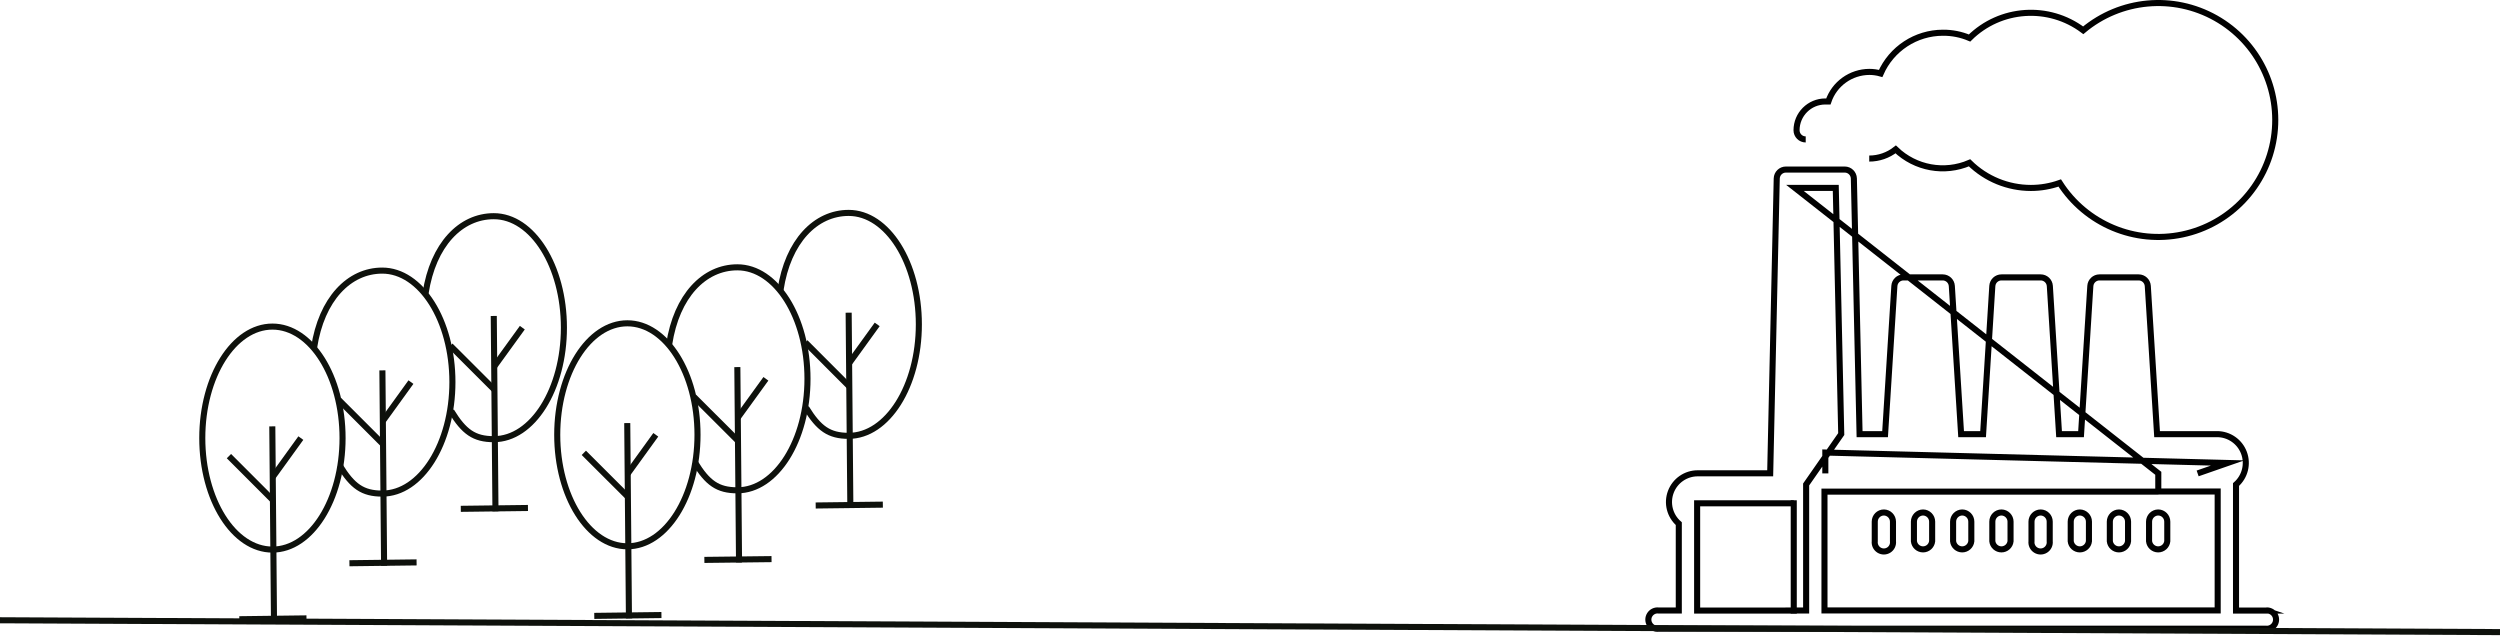
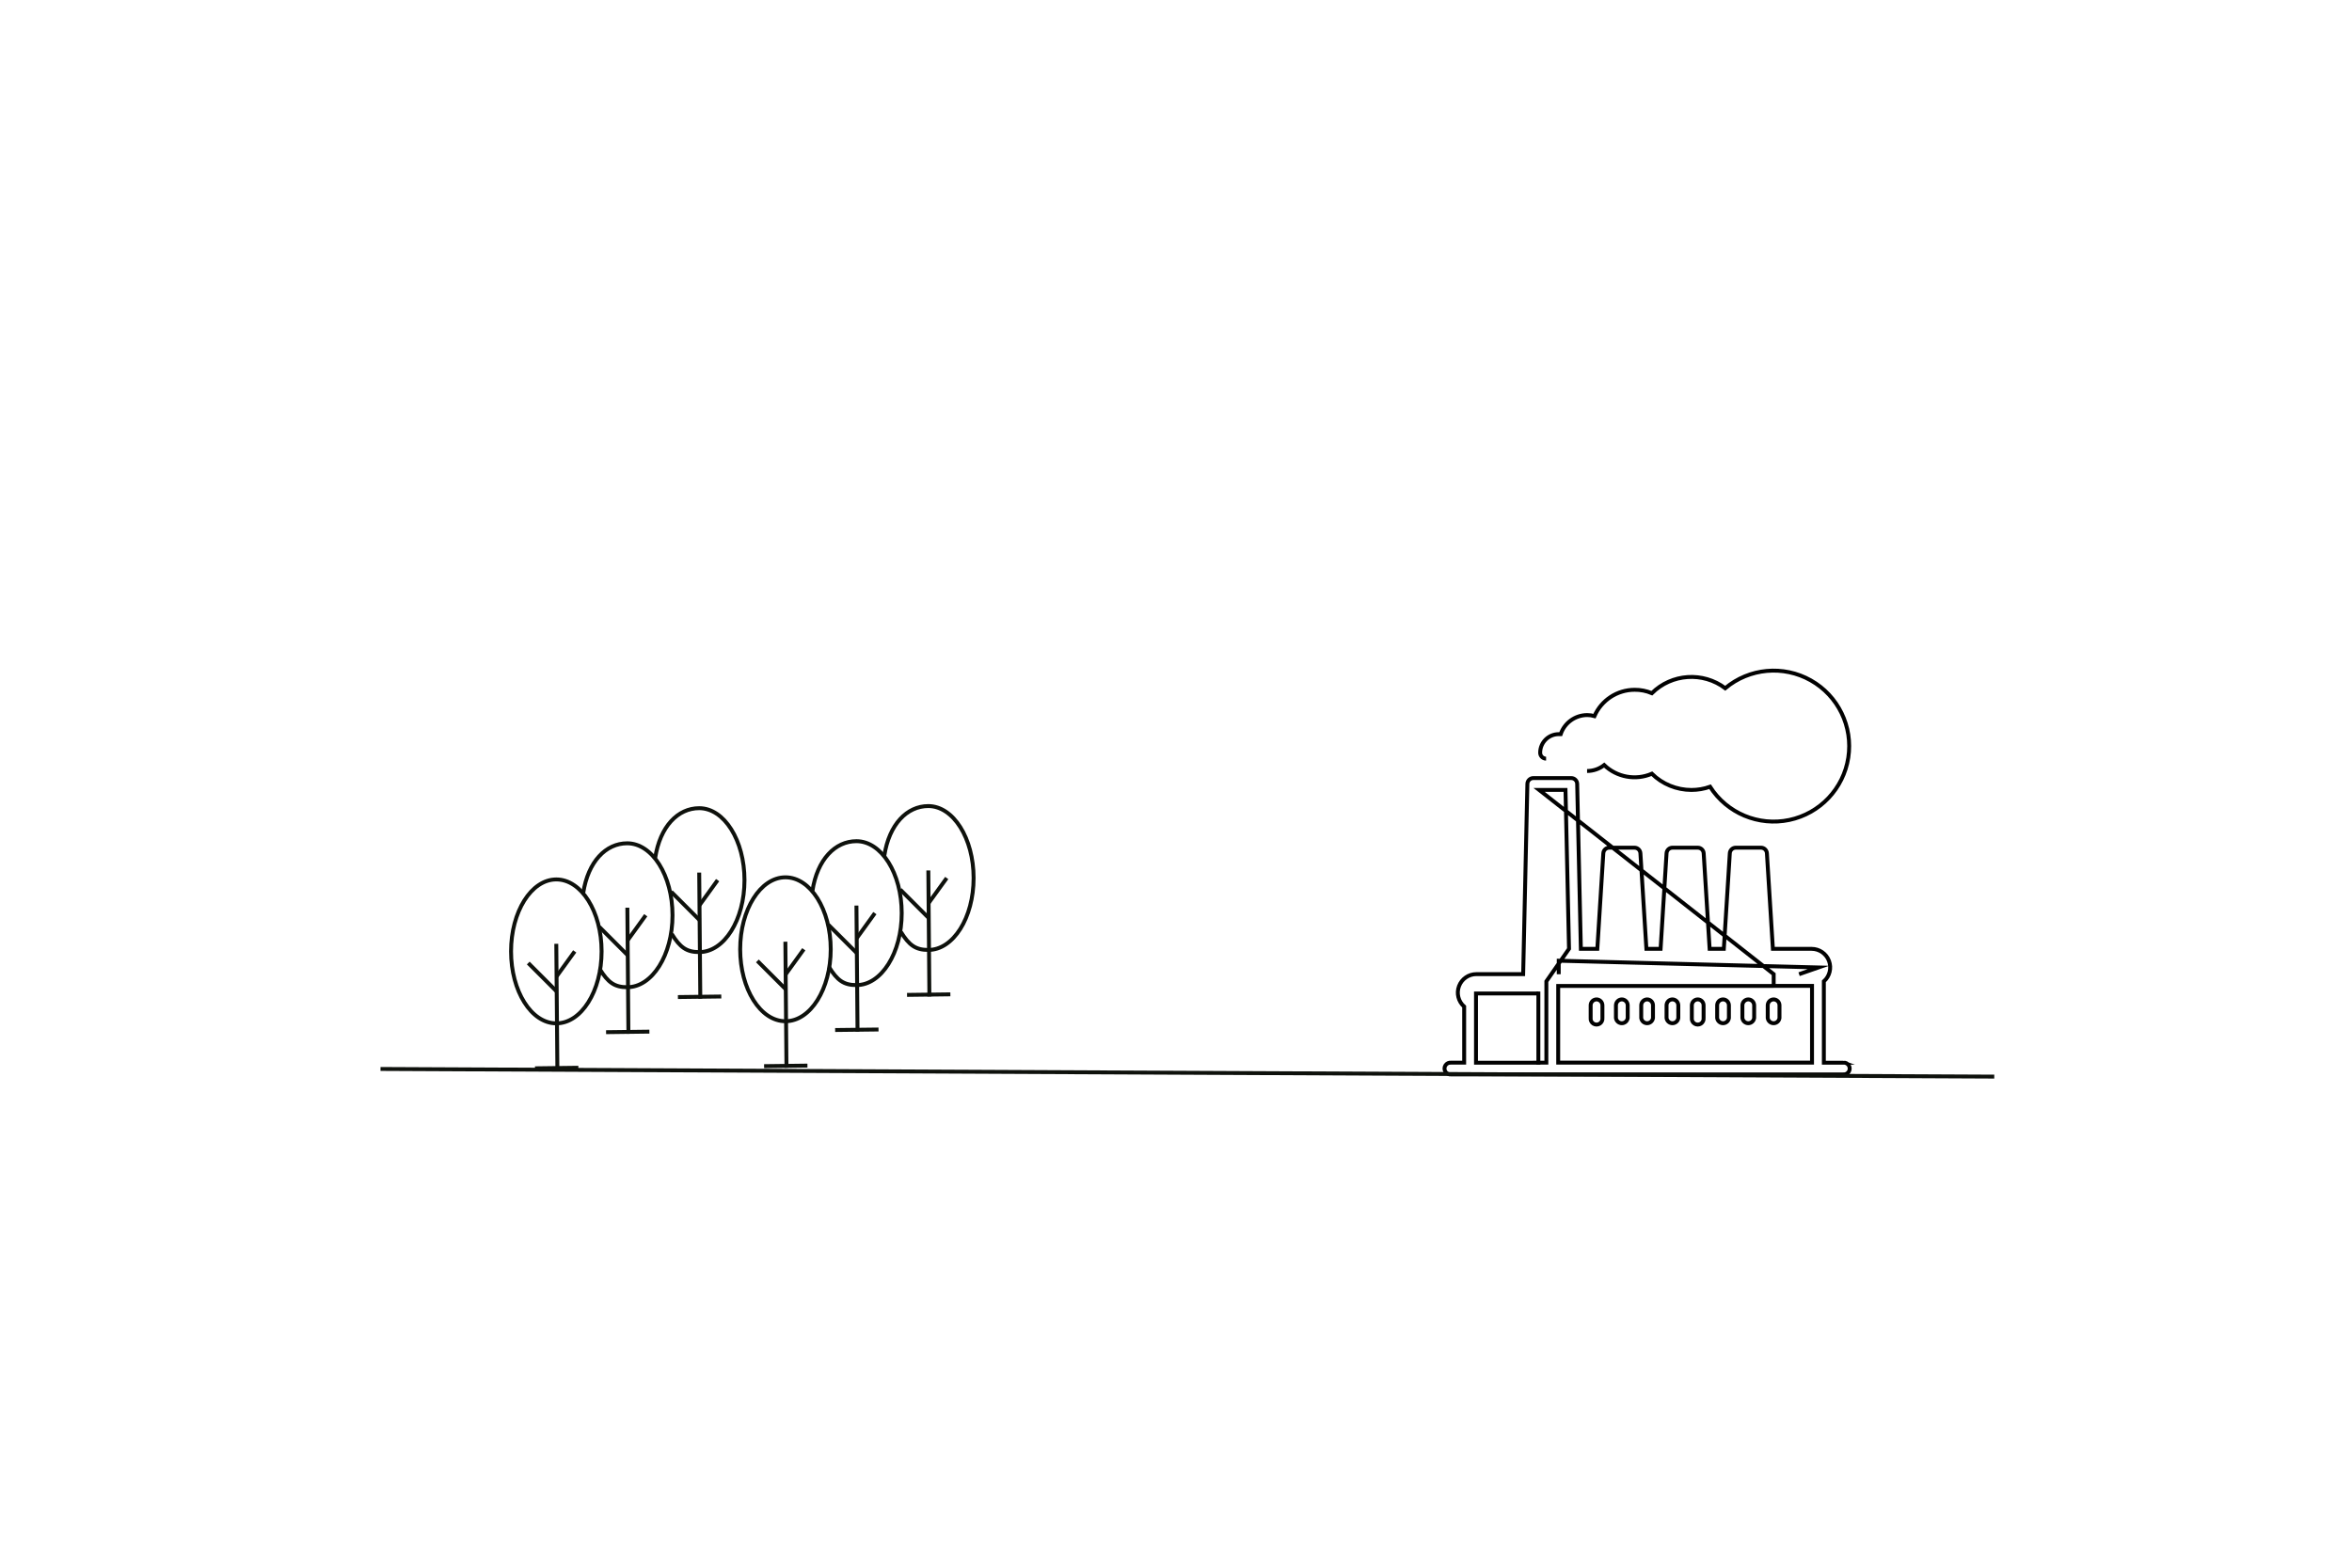
- <svg xmlns="http://www.w3.org/2000/svg" id="Layer_1" data-name="Layer 1" viewBox="0 0 411.68 104.59">
+ <svg xmlns="http://www.w3.org/2000/svg" id="Layer_1" data-name="Layer 1" viewBox="0 0 600 400">
  <defs>
    <style>.cls-1,.cls-2{fill:none;stroke-miterlimit:10;}.cls-1{stroke:#0e110c;}.cls-2{stroke:#010101;}</style>
  </defs>
-   <line class="cls-1" x1="44.84" y1="70.21" x2="45.12" y2="102.38" />
-   <line class="cls-1" x1="44.93" y1="78.52" x2="49.54" y2="72.14" />
-   <line class="cls-1" x1="44.98" y1="82.4" x2="37.7" y2="75.11" />
-   <ellipse class="cls-1" cx="44.86" cy="72.14" rx="11.55" ry="18.36" />
-   <line class="cls-1" x1="39.41" y1="101.97" x2="50.47" y2="101.83" />
-   <line class="cls-1" x1="62.97" y1="60.99" x2="63.25" y2="93.16" />
-   <line class="cls-1" x1="63.06" y1="69.3" x2="67.67" y2="62.92" />
-   <line class="cls-1" x1="63.11" y1="73.18" x2="55.82" y2="65.89" />
-   <path class="cls-1" d="M153,247.26c2.1,3.43,3.78,4.63,7,4.63,6.38,0,11.56-8.22,11.56-18.36s-5.18-18.36-11.56-18.36c-5.43,0-10,4.66-11.22,12.69" transform="translate(-97.06 -170.61)" />
-   <line class="cls-1" x1="57.54" y1="92.75" x2="68.6" y2="92.61" />
-   <line class="cls-1" x1="81.31" y1="52.03" x2="81.59" y2="84.2" />
-   <line class="cls-1" x1="81.39" y1="60.34" x2="86.01" y2="53.96" />
-   <line class="cls-1" x1="81.45" y1="64.21" x2="74.16" y2="56.93" />
-   <path class="cls-1" d="M171.37,238.3c2.1,3.43,3.77,4.63,7,4.63,6.38,0,11.55-8.22,11.55-18.36s-5.17-18.36-11.55-18.36c-5.44,0-10,4.66-11.23,12.69" transform="translate(-97.06 -170.61)" />
-   <line class="cls-1" x1="75.88" y1="83.79" x2="86.94" y2="83.65" />
-   <line class="cls-1" x1="103.29" y1="69.67" x2="103.57" y2="101.83" />
-   <line class="cls-1" x1="103.38" y1="77.98" x2="107.99" y2="71.6" />
-   <line class="cls-1" x1="103.43" y1="81.85" x2="96.14" y2="74.57" />
-   <ellipse class="cls-1" cx="103.31" cy="71.6" rx="11.55" ry="18.36" />
-   <line class="cls-1" x1="97.86" y1="101.42" x2="108.92" y2="101.28" />
-   <line class="cls-1" x1="121.42" y1="60.45" x2="121.7" y2="92.62" />
-   <line class="cls-1" x1="121.5" y1="68.76" x2="126.12" y2="62.38" />
-   <line class="cls-1" x1="121.56" y1="72.63" x2="114.27" y2="65.35" />
-   <path class="cls-1" d="M211.48,246.72c2.1,3.43,3.77,4.63,7,4.63,6.38,0,11.55-8.22,11.55-18.36s-5.17-18.36-11.55-18.36c-5.44,0-10,4.66-11.23,12.69" transform="translate(-97.06 -170.61)" />
-   <line class="cls-1" x1="115.99" y1="92.2" x2="127.05" y2="92.07" />
-   <line class="cls-1" x1="139.75" y1="51.49" x2="140.03" y2="83.65" />
-   <line class="cls-1" x1="139.84" y1="59.8" x2="144.45" y2="53.42" />
-   <line class="cls-1" x1="139.89" y1="63.67" x2="132.61" y2="56.38" />
-   <path class="cls-1" d="M229.81,237.76c2.1,3.42,3.78,4.62,7,4.62,6.38,0,11.56-8.22,11.56-18.35s-5.18-18.36-11.56-18.36c-5.43,0-10,4.65-11.22,12.68" transform="translate(-97.06 -170.61)" />
-   <line class="cls-1" x1="134.32" y1="83.24" x2="145.38" y2="83.1" />
-   <path class="cls-2" d="M470.21,271.15h-4.94V250.4a4.74,4.74,0,0,0-3.13-8.3h-9.87l-1.53-24.4a1.51,1.51,0,0,0-1.5-1.41h-6.46a1.51,1.51,0,0,0-1.5,1.41l-1.53,24.4h-3.62l-1.52-24.4a1.51,1.51,0,0,0-1.51-1.41h-6.45a1.51,1.51,0,0,0-1.51,1.41l-1.52,24.4H420l-1.53-24.4a1.51,1.51,0,0,0-1.5-1.41h-6.46a1.51,1.51,0,0,0-1.5,1.41l-1.53,24.4h-4.2L402.34,200a1.51,1.51,0,0,0-1.51-1.47h-9.68a1.51,1.51,0,0,0-1.51,1.47l-1.08,48.55H376.63a4.73,4.73,0,0,0-3.12,8.29v14.3h-3.33a1.51,1.51,0,1,0,0,3h100a1.51,1.51,0,1,0,0-3Zm-78.16,0H376.53V253.49h.14m-.14,0h15.91m-1.36,17.65,3.4,0,0-20.75,5.78-8.3-.9-40.54-6.73,0,59.84,47,0,3h9.78v19.58H397.5V251.57h55m6.45-3,4.94-1.72-66.25-1.72,0,3.44" transform="translate(-97.06 -170.61)" />
-   <path class="cls-2" d="M400.76,189.31" transform="translate(-97.06 -170.61)" />
-   <path class="cls-2" d="M400,190.56" transform="translate(-97.06 -170.61)" />
-   <path class="cls-2" d="M398.48,190.52" transform="translate(-97.06 -170.61)" />
-   <path class="cls-2" d="M395.89,192" transform="translate(-97.06 -170.61)" />
-   <path class="cls-2" d="M404.87,196.72a7.05,7.05,0,0,0,4.36-1.51,11.17,11.17,0,0,0,12.16,2.21,14.42,14.42,0,0,0,10.1,4.14,14.21,14.21,0,0,0,4.75-.82,19.26,19.26,0,1,0,3.87-25.14,14.35,14.35,0,0,0-18.72,1.27A11,11,0,0,0,417,176a11.21,11.21,0,0,0-10.25,6.71,6.78,6.78,0,0,0-1.85-.26,7.16,7.16,0,0,0-6.76,4.87l-.5,0a4.74,4.74,0,0,0-4.74,4.74,1.51,1.51,0,0,0,1.51,1.51" transform="translate(-97.06 -170.61)" />
-   <path class="cls-2" d="M404.87,193.7" transform="translate(-97.06 -170.61)" />
-   <path class="cls-2" d="M410.49,192.11" transform="translate(-97.06 -170.61)" />
-   <path class="cls-2" d="M417,195.31" transform="translate(-97.06 -170.61)" />
-   <path class="cls-2" d="M421,194.25" transform="translate(-97.06 -170.61)" />
-   <path class="cls-2" d="M431.49,198.54" transform="translate(-97.06 -170.61)" />
-   <path class="cls-2" d="M436.25,197.49" transform="translate(-97.06 -170.61)" />
-   <path class="cls-2" d="M452.46,206.61" transform="translate(-97.06 -170.61)" />
-   <path class="cls-2" d="M452.46,174.13" transform="translate(-97.06 -170.61)" />
-   <path class="cls-2" d="M441.2,178.68" transform="translate(-97.06 -170.61)" />
-   <path class="cls-2" d="M439.14,178.71" transform="translate(-97.06 -170.61)" />
-   <path class="cls-2" d="M431.49,175.74" transform="translate(-97.06 -170.61)" />
-   <path class="cls-2" d="M407.29,255a1.51,1.51,0,0,0-1.51,1.51v3.23a1.51,1.51,0,1,0,3,0v-3.23A1.52,1.52,0,0,0,407.29,255Z" transform="translate(-97.06 -170.61)" />
-   <path class="cls-2" d="M413.74,255a1.52,1.52,0,0,0-1.51,1.51v3.23a1.51,1.51,0,0,0,3,0v-3.23A1.52,1.52,0,0,0,413.74,255Z" transform="translate(-97.06 -170.61)" />
-   <path class="cls-2" d="M420.19,255a1.52,1.52,0,0,0-1.51,1.51v3.23a1.51,1.51,0,0,0,3,0v-3.23A1.51,1.51,0,0,0,420.19,255Z" transform="translate(-97.06 -170.61)" />
-   <path class="cls-2" d="M426.65,255a1.51,1.51,0,0,0-1.51,1.51v3.23a1.51,1.51,0,0,0,3,0v-3.23A1.52,1.52,0,0,0,426.65,255Z" transform="translate(-97.06 -170.61)" />
-   <path class="cls-2" d="M433.1,255a1.52,1.52,0,0,0-1.51,1.51v3.23a1.51,1.51,0,1,0,3,0v-3.23A1.51,1.51,0,0,0,433.1,255Z" transform="translate(-97.06 -170.61)" />
-   <path class="cls-2" d="M439.56,255a1.51,1.51,0,0,0-1.51,1.51v3.23a1.51,1.51,0,0,0,3,0v-3.23A1.52,1.52,0,0,0,439.56,255Z" transform="translate(-97.06 -170.61)" />
-   <path class="cls-2" d="M446,255a1.52,1.52,0,0,0-1.51,1.51v3.23a1.51,1.51,0,0,0,3,0v-3.23A1.52,1.52,0,0,0,446,255Z" transform="translate(-97.06 -170.61)" />
-   <path class="cls-2" d="M452.46,255a1.52,1.52,0,0,0-1.51,1.51v3.23a1.51,1.51,0,0,0,3,0v-3.23A1.51,1.51,0,0,0,452.46,255Z" transform="translate(-97.06 -170.61)" />
-   <line class="cls-2" x1="295.38" y1="82.38" x2="295.38" y2="101.04" />
-   <line class="cls-1" y1="102.14" x2="411.68" y2="104.09" />
+   <line class="cls-1" x1="141.91" y1="240.82" x2="142.19" y2="272.99" />
+   <line class="cls-1" x1="141.99" y1="249.13" x2="146.61" y2="242.75" />
+   <line class="cls-1" x1="142.05" y1="253.01" x2="134.76" y2="245.72" />
+   <ellipse class="cls-1" cx="141.92" cy="242.75" rx="11.55" ry="18.36" />
+   <line class="cls-1" x1="136.48" y1="272.58" x2="147.54" y2="272.44" />
+   <line class="cls-1" x1="160.04" y1="231.6" x2="160.31" y2="263.77" />
+   <line class="cls-1" x1="160.12" y1="239.91" x2="164.73" y2="233.53" />
+   <line class="cls-1" x1="160.18" y1="243.79" x2="152.89" y2="236.5" />
+   <path class="cls-1" d="M153,247.26c2.1,3.43,3.78,4.63,7,4.63,6.38,0,11.56-8.22,11.56-18.36s-5.18-18.36-11.56-18.36c-5.43,0-10,4.66-11.22,12.69" />
+   <line class="cls-1" x1="154.61" y1="263.36" x2="165.66" y2="263.22" />
+   <line class="cls-1" x1="178.37" y1="222.64" x2="178.65" y2="254.81" />
+   <line class="cls-1" x1="178.46" y1="230.95" x2="183.07" y2="224.57" />
+   <line class="cls-1" x1="178.51" y1="234.82" x2="171.22" y2="227.54" />
+   <path class="cls-1" d="M171.37,238.3c2.1,3.43,3.77,4.63,7,4.63,6.38,0,11.55-8.22,11.55-18.36s-5.17-18.36-11.55-18.36c-5.44,0-10,4.66-11.23,12.69" />
+   <line class="cls-1" x1="172.94" y1="254.4" x2="184" y2="254.26" />
+   <line class="cls-1" x1="200.35" y1="240.28" x2="200.63" y2="272.44" />
+   <line class="cls-1" x1="200.44" y1="248.59" x2="205.05" y2="242.21" />
+   <line class="cls-1" x1="200.49" y1="252.46" x2="193.21" y2="245.18" />
+   <ellipse class="cls-1" cx="200.37" cy="242.21" rx="11.55" ry="18.36" />
+   <line class="cls-1" x1="194.92" y1="272.03" x2="205.98" y2="271.89" />
+   <line class="cls-1" x1="218.48" y1="231.06" x2="218.76" y2="263.22" />
+   <line class="cls-1" x1="218.57" y1="239.37" x2="223.18" y2="232.99" />
+   <line class="cls-1" x1="218.62" y1="243.24" x2="211.33" y2="235.96" />
+   <path class="cls-1" d="M211.48,246.72c2.1,3.43,3.77,4.63,7,4.63,6.38,0,11.55-8.22,11.55-18.36s-5.17-18.36-11.55-18.36c-5.44,0-10,4.66-11.23,12.69" />
+   <line class="cls-1" x1="213.05" y1="262.81" x2="224.11" y2="262.68" />
+   <line class="cls-1" x1="236.82" y1="222.1" x2="237.09" y2="254.26" />
+   <line class="cls-1" x1="236.9" y1="230.41" x2="241.51" y2="224.03" />
+   <line class="cls-1" x1="236.96" y1="234.28" x2="229.67" y2="226.99" />
+   <path class="cls-1" d="M229.81,237.76c2.1,3.42,3.78,4.62,7,4.62,6.38,0,11.56-8.22,11.56-18.35s-5.18-18.36-11.56-18.36c-5.43,0-10,4.65-11.22,12.68" />
+   <line class="cls-1" x1="231.39" y1="253.85" x2="242.44" y2="253.71" />
+   <path class="cls-2" d="M470.21,271.15h-4.94V250.4a4.74,4.74,0,0,0-3.13-8.3h-9.87l-1.53-24.4a1.51,1.51,0,0,0-1.5-1.41h-6.46a1.51,1.51,0,0,0-1.5,1.41l-1.53,24.4h-3.62l-1.52-24.4a1.51,1.51,0,0,0-1.51-1.41h-6.45a1.51,1.51,0,0,0-1.51,1.41l-1.52,24.4H420l-1.53-24.4a1.51,1.51,0,0,0-1.5-1.41h-6.46a1.51,1.51,0,0,0-1.5,1.41l-1.53,24.4h-4.2L402.34,200a1.51,1.51,0,0,0-1.51-1.47h-9.68a1.51,1.51,0,0,0-1.51,1.47l-1.08,48.55H376.63a4.73,4.73,0,0,0-3.12,8.29v14.3h-3.33a1.51,1.51,0,1,0,0,3h100a1.51,1.51,0,1,0,0-3Zm-78.16,0H376.53V253.49h.14m-.14,0h15.91m-1.36,17.65,3.4,0,0-20.75,5.78-8.3-.9-40.54-6.73,0,59.84,47,0,3h9.78v19.58H397.5V251.57h55m6.45-3,4.94-1.72-66.25-1.72,0,3.44" />
+   <path class="cls-2" d="M404.87,196.72a7.05,7.05,0,0,0,4.36-1.51,11.17,11.17,0,0,0,12.16,2.21,14.42,14.42,0,0,0,10.1,4.14,14.21,14.21,0,0,0,4.75-.82,19.26,19.26,0,1,0,3.87-25.14,14.35,14.35,0,0,0-18.72,1.27A11,11,0,0,0,417,176a11.21,11.21,0,0,0-10.25,6.71,6.78,6.78,0,0,0-1.85-.26,7.16,7.16,0,0,0-6.76,4.87l-.5,0a4.74,4.74,0,0,0-4.74,4.74,1.51,1.51,0,0,0,1.51,1.51" />
+   <path class="cls-2" d="M407.29,255a1.51,1.51,0,0,0-1.51,1.51v3.23a1.51,1.51,0,1,0,3,0v-3.23A1.52,1.52,0,0,0,407.29,255Z" />
+   <path class="cls-2" d="M413.74,255a1.52,1.52,0,0,0-1.51,1.51v3.23a1.51,1.51,0,0,0,3,0v-3.23A1.52,1.52,0,0,0,413.74,255Z" />
+   <path class="cls-2" d="M420.19,255a1.52,1.52,0,0,0-1.51,1.51v3.23a1.51,1.51,0,0,0,3,0v-3.23A1.51,1.51,0,0,0,420.19,255Z" />
+   <path class="cls-2" d="M426.65,255a1.51,1.51,0,0,0-1.51,1.51v3.23a1.51,1.51,0,0,0,3,0v-3.23A1.52,1.52,0,0,0,426.65,255Z" />
+   <path class="cls-2" d="M433.1,255a1.52,1.52,0,0,0-1.51,1.51v3.23a1.51,1.51,0,1,0,3,0v-3.23A1.51,1.51,0,0,0,433.1,255Z" />
+   <path class="cls-2" d="M439.56,255a1.51,1.51,0,0,0-1.51,1.51v3.23a1.51,1.51,0,0,0,3,0v-3.23A1.52,1.52,0,0,0,439.56,255Z" />
+   <path class="cls-2" d="M446,255a1.52,1.52,0,0,0-1.51,1.51v3.23a1.51,1.51,0,0,0,3,0v-3.23A1.52,1.52,0,0,0,446,255Z" />
+   <path class="cls-2" d="M452.46,255a1.52,1.52,0,0,0-1.51,1.51v3.23a1.51,1.51,0,0,0,3,0v-3.23A1.51,1.51,0,0,0,452.46,255Z" />
+   <line class="cls-2" x1="392.44" y1="252.99" x2="392.44" y2="271.65" />
+   <line class="cls-1" x1="97.07" y1="272.75" x2="508.74" y2="274.7" />
</svg>
